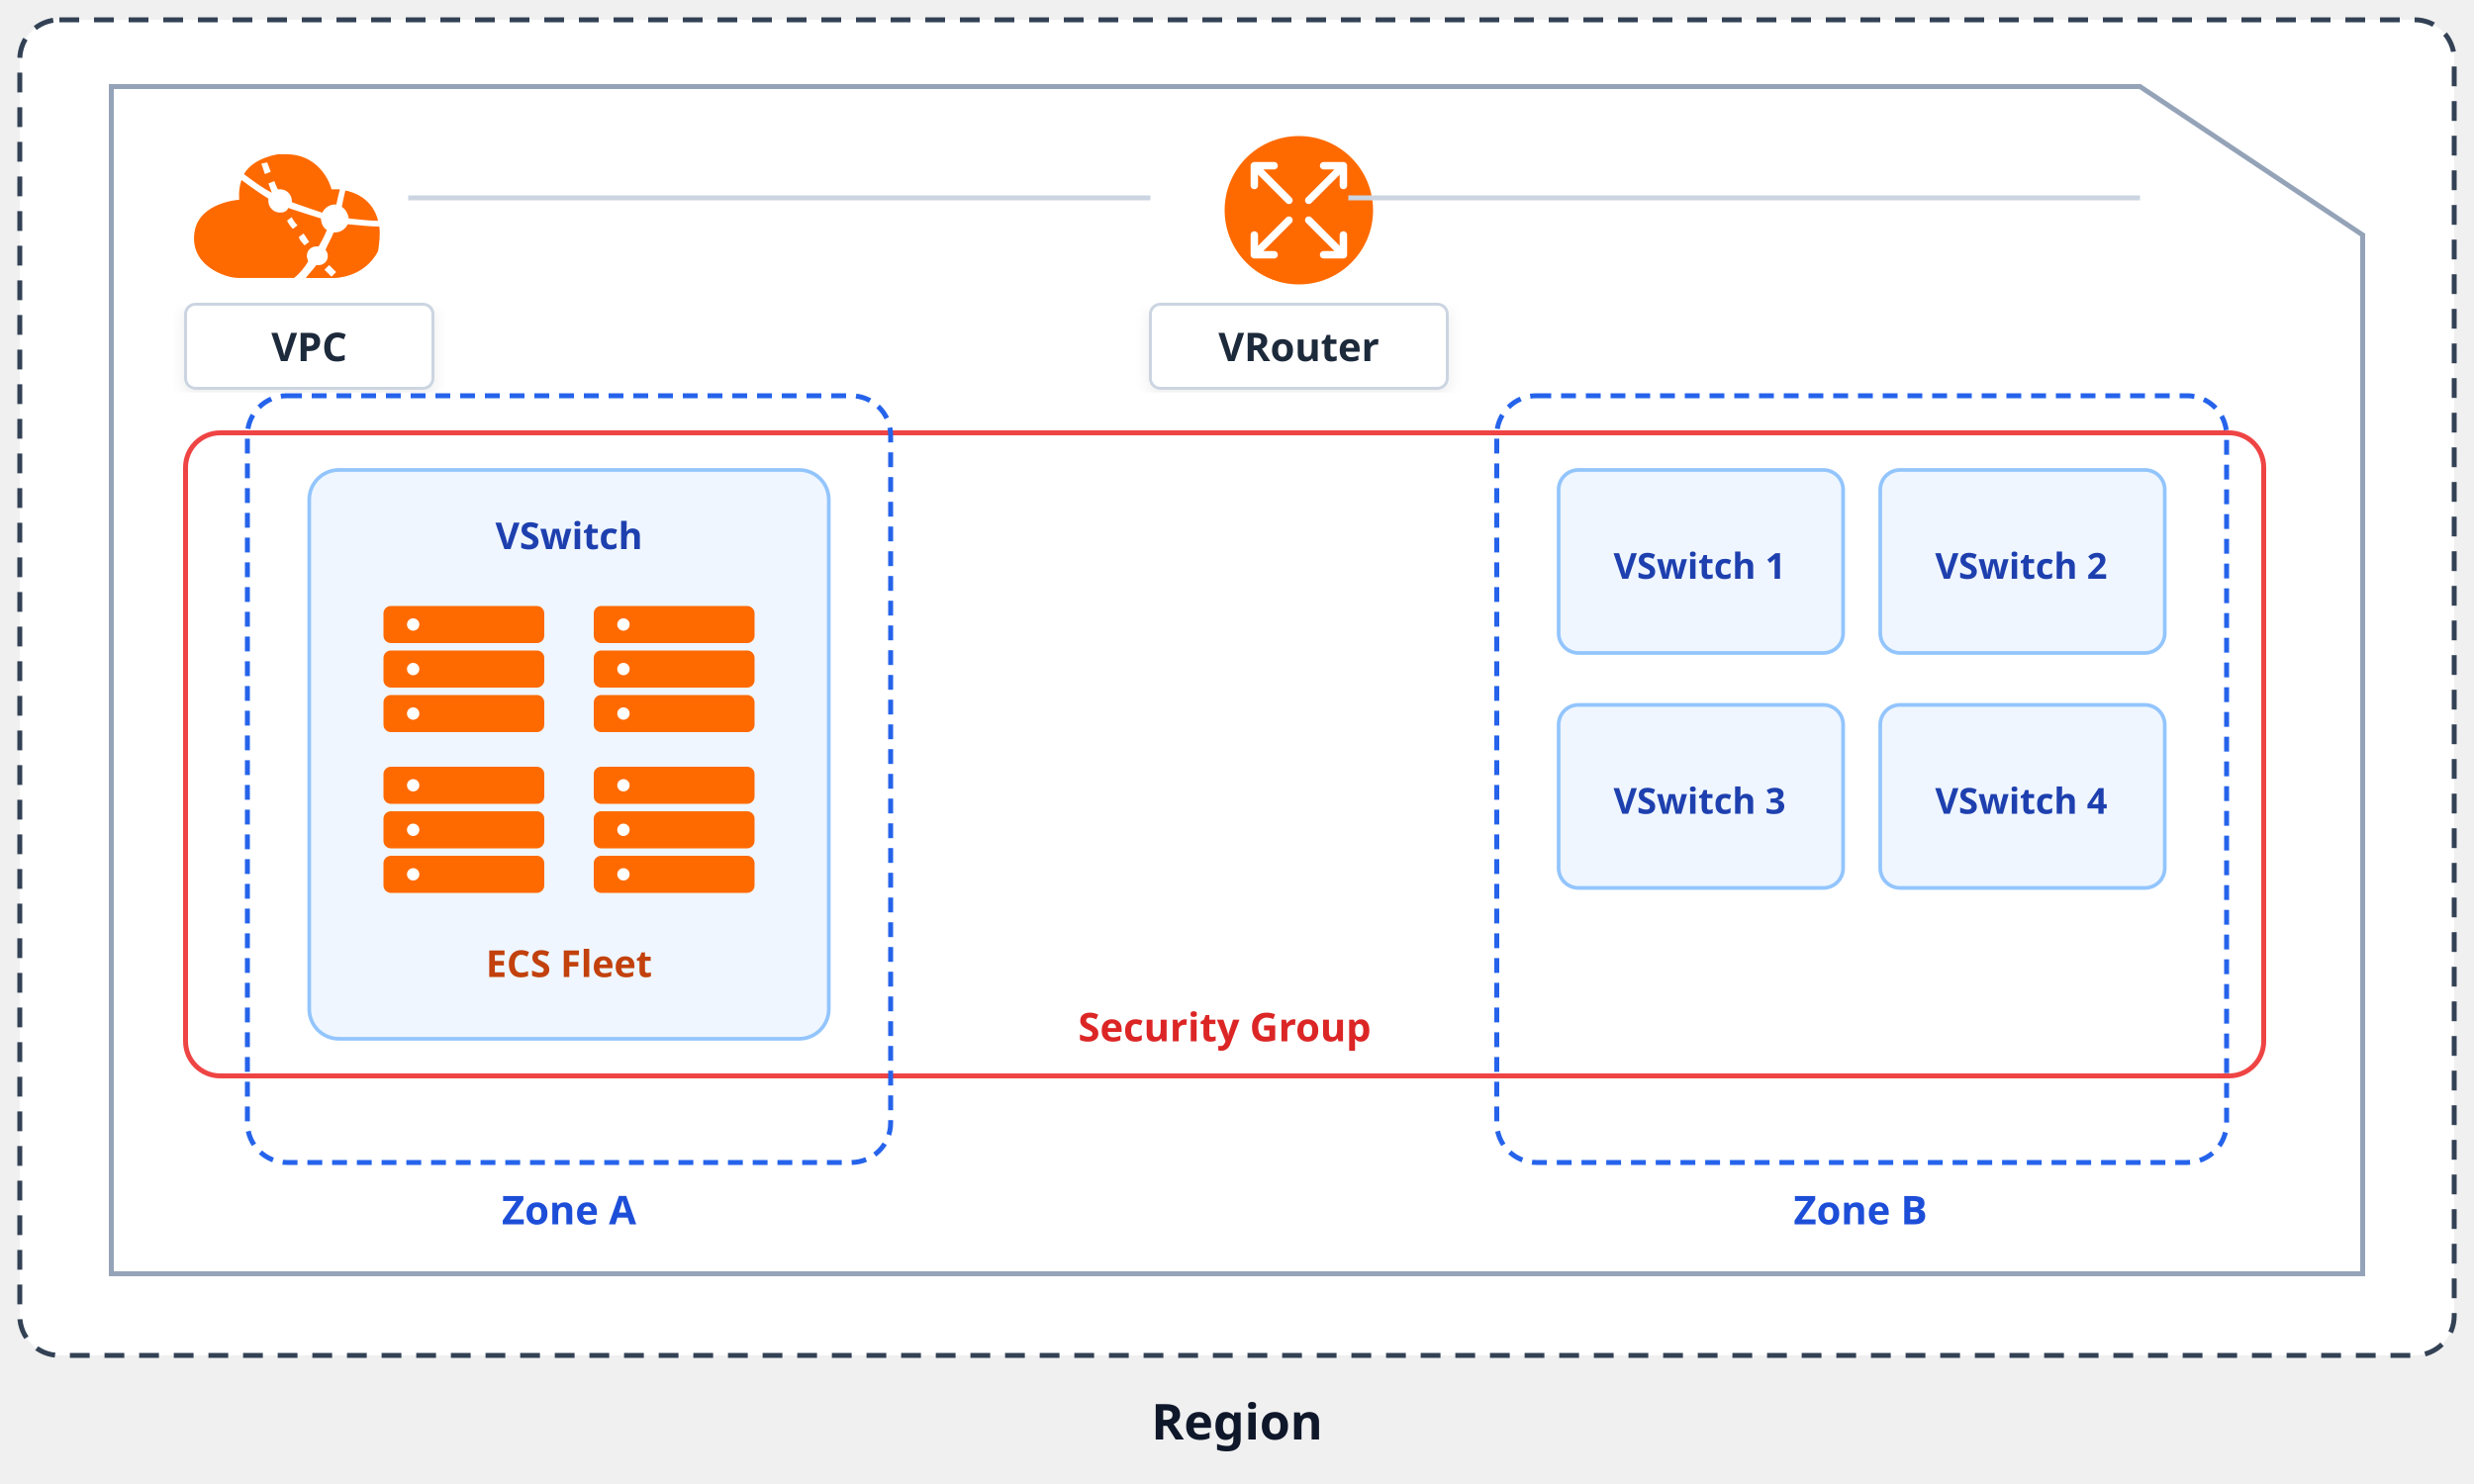
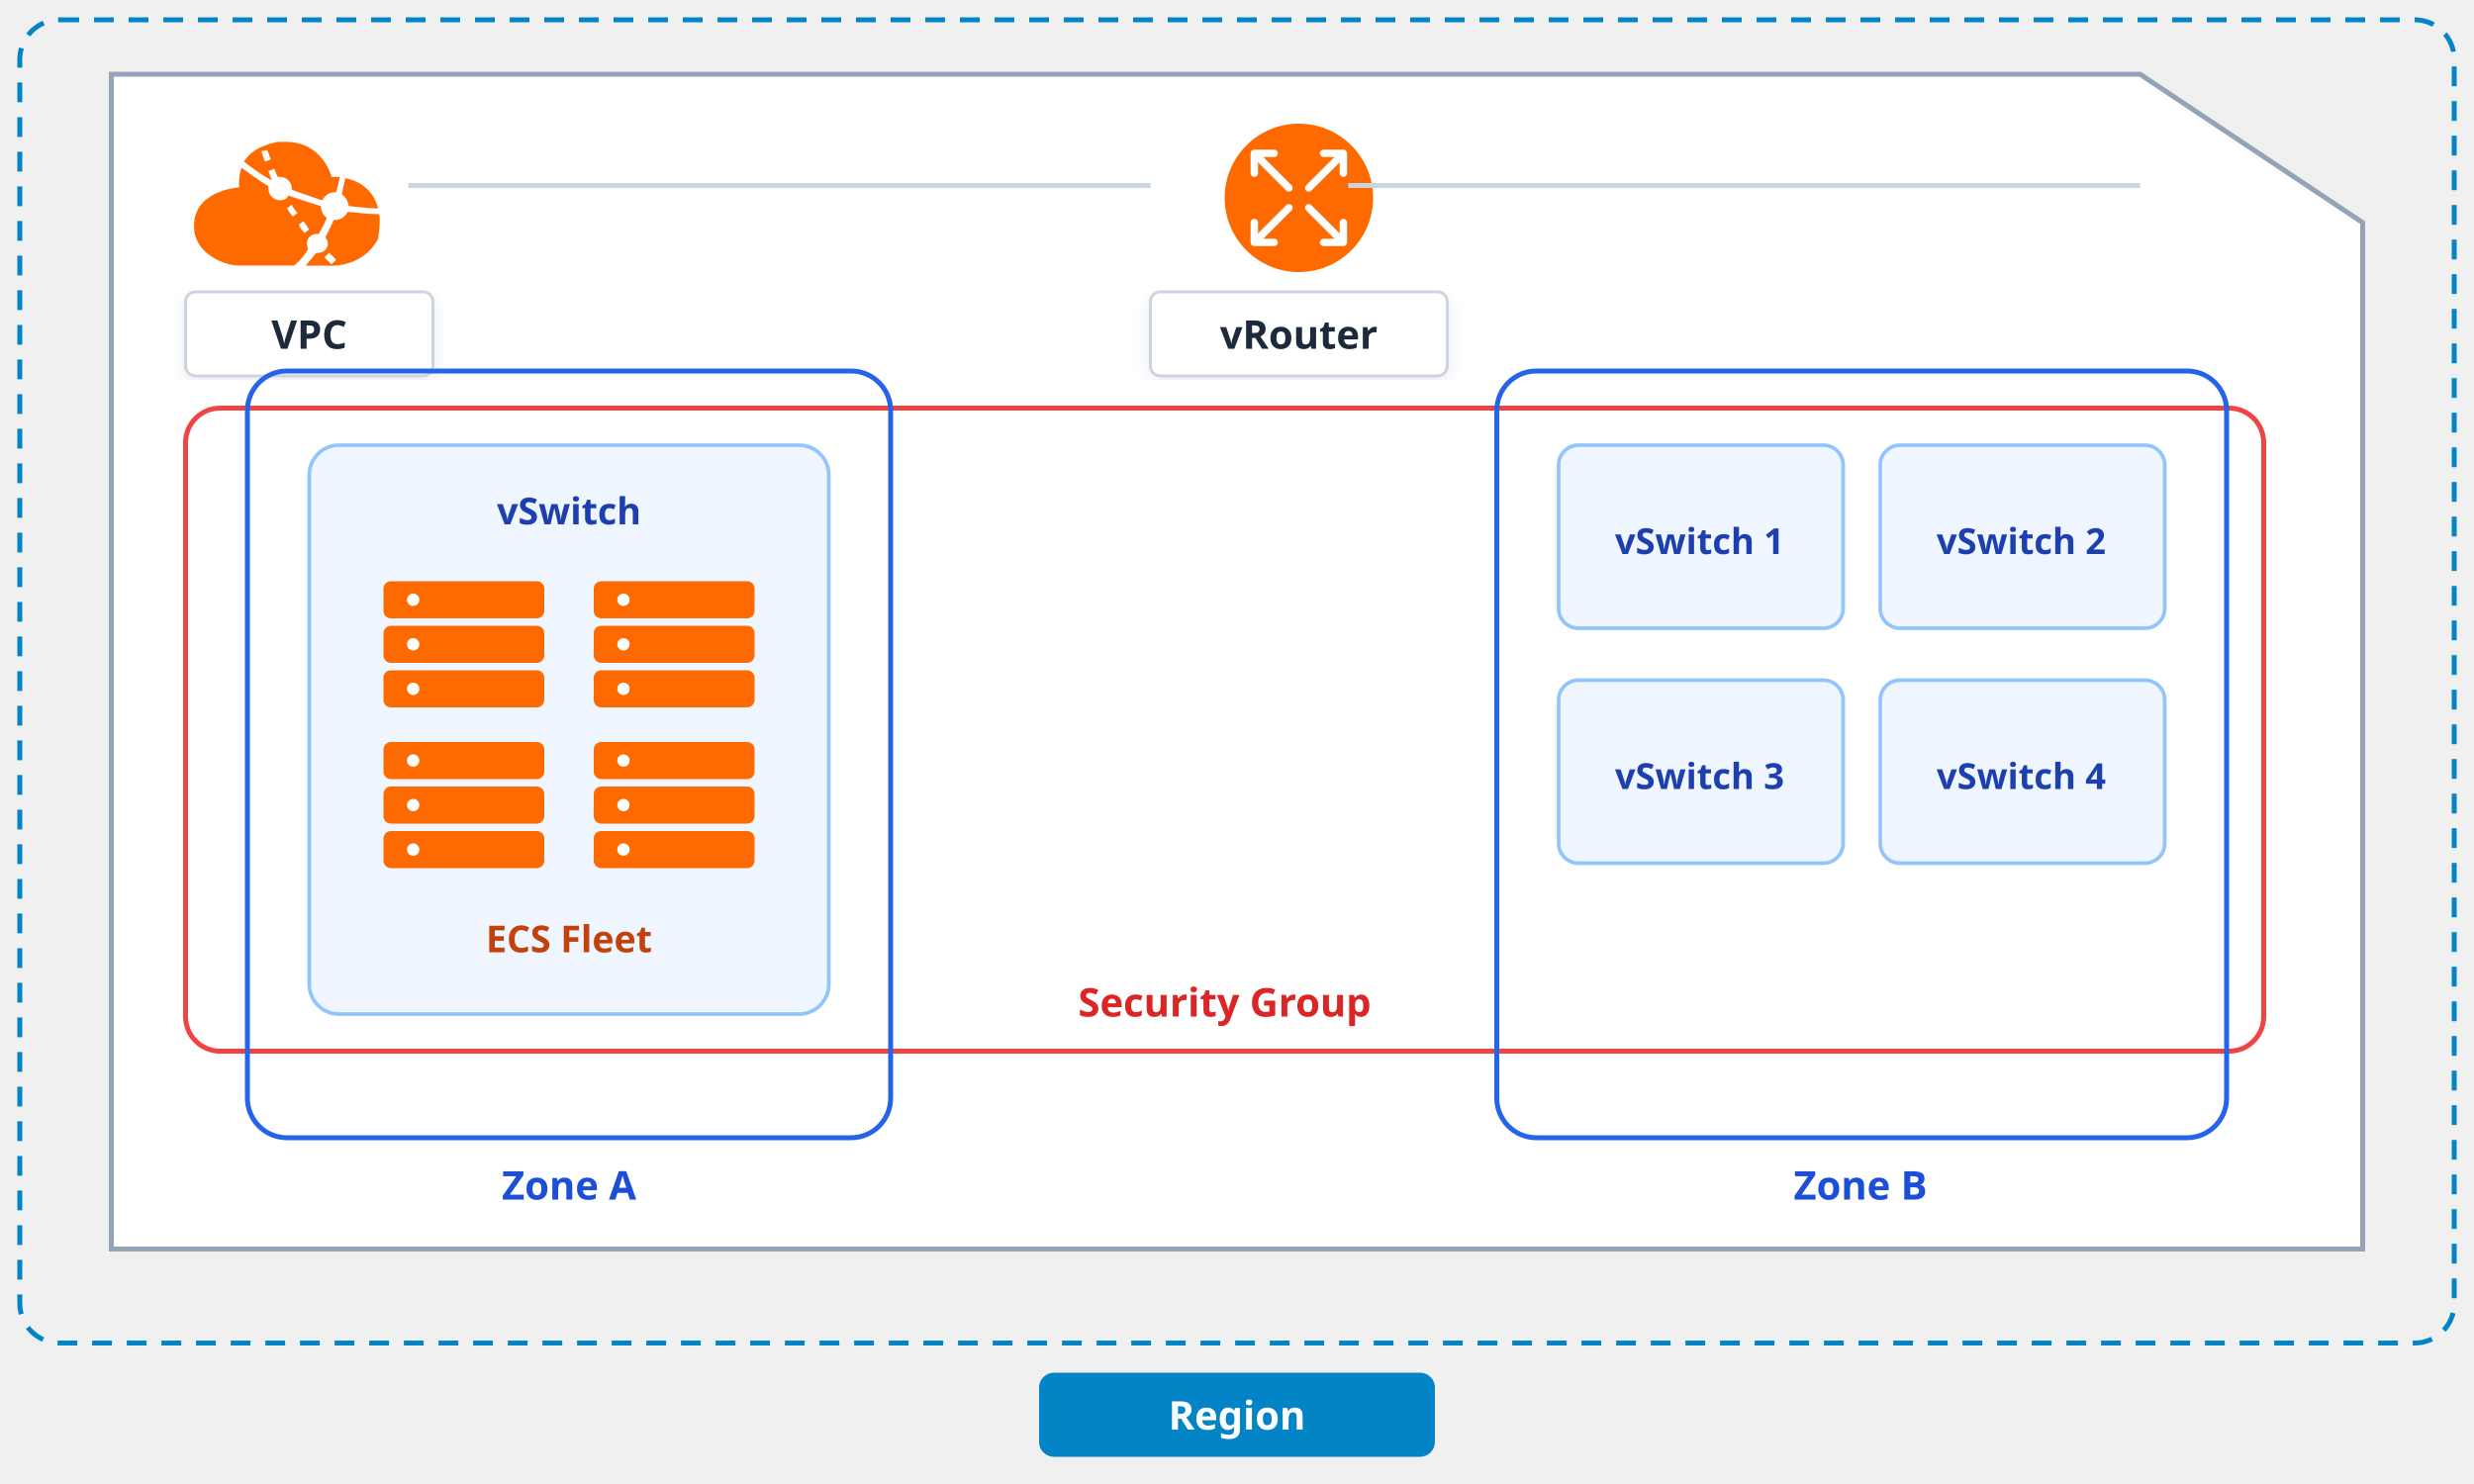
<svg xmlns="http://www.w3.org/2000/svg" viewBox="0 0 1000 600" width="1000" height="600">
  <defs>
    <filter id="vpc-shadow" x="-5%" y="-5%" width="110%" height="110%">
      <feDropShadow dx="0" dy="2" stdDeviation="3" flood-opacity="0.08" />
    </filter>
  </defs>
-   <rect x="8" y="8" width="984" height="540" rx="16" fill="#ffffff" stroke="#334155" stroke-width="2" stroke-dasharray="8,6" />
-   <text x="500" y="582" text-anchor="middle" font-family="system-ui, sans-serif" font-size="20" font-weight="800" fill="#0f172a">Region</text>
-   <g transform="translate(45, 35)">
-     <path d="M 0 0 L 820 0 L 910 60 L 910 480 L 0 480 Z" fill="#ffffff" stroke="#94a3b8" stroke-width="2" />
+   <rect width="1000" height="600" fill="none" />
+   <rect x="8" y="8" width="984" height="535" rx="16" fill="none" stroke="#0284c7" stroke-width="2" stroke-dasharray="8,6" />
+   <rect x="420" y="555" width="160" height="34" rx="6" fill="#0284c7" />
+   <text x="500" y="578" text-anchor="middle" font-family="system-ui, sans-serif" font-size="16" font-weight="800" fill="#ffffff">Region</text>
+   <g transform="translate(45, 30)">
+     <path d="M 0 0 L 820 0 L 910 60 L 910 475 L 0 475 Z" fill="#ffffff" stroke="#94a3b8" stroke-width="2" />
    <g transform="translate(30, 20)">
      <g transform="scale(0.08) translate(0, -100)">
        <path d="M418.816 339.456l29.696-11.776c6.144 17.92 11.776 29.696 17.92 41.472h11.776c35.328 0 58.88 29.696 58.88 58.88v6.144c47.104 17.92 144.896 50.176 153.6 53.248 11.776-23.552 35.328-41.472 65.024-41.472h6.144c5.12-25.6 11.264-51.2 17.92-76.8H737.28c0-6.144-47.104-177.152-229.888-177.152H465.92C371.2 209.92 318.464 250.88 294.912 292.352 342.016 327.68 389.12 363.008 436.224 386.56c-5.632-17.408-11.776-29.184-17.408-47.104z m-6.144-105.984c6.144 17.92 11.776 29.696 17.92 47.104l-29.696 11.776-17.92-53.248 29.696-5.632z m247.808 424.448h11.776c17.92-29.696 29.696-53.248 41.472-82.432-17.92-11.776-29.696-35.328-29.696-58.88-10.24-2.56-112.128-35.328-165.376-53.248-6.144 17.92-23.552 23.552-41.472 23.552-35.328 0-58.88-29.696-58.88-58.88v-11.776c-47.104-29.696-88.576-58.88-135.68-94.208C265.216 374.784 271.36 416.256 271.36 421.888c0 0-194.56 11.776-224.256 153.6-35.328 177.152 153.6 241.664 218.112 241.664h283.136c29.696-23.552 53.248-53.248 70.656-82.432 0-6.144-6.144-17.92-6.144-29.696 0.512-29.184 24.064-47.104 47.616-47.104z m-118.272-88.576c-11.776-11.776-23.552-29.696-29.696-41.472l23.552-17.92c6.144 11.776 17.92 29.696 29.696 41.472l-23.552 17.92z m29.696 41.472l23.552-17.92c11.776 11.776 17.92 29.696 29.696 41.472l-23.552 17.92c-11.776-12.288-23.552-24.064-29.696-41.472z m407.04-53.248c-41.472 0-100.352-6.144-159.232-11.776-11.776 23.552-35.328 41.472-65.024 41.472h-6.144c-11.776 29.696-29.696 58.88-41.472 88.576 6.144 6.144 11.776 17.92 11.776 29.696 0 29.696-23.552 47.104-47.104 47.104H660.48c-17.92 23.552-35.328 41.472-53.248 65.024h141.312c6.144 0 153.088 0 224.256-135.68 6.144-41.984 11.776-82.944 6.144-124.416zM737.28 811.008l-35.328-35.328 23.552-23.552 35.328 35.328-23.552 23.552z m235.52-282.624c-17.92-76.8-76.8-135.68-165.376-153.088-6.144 23.552-11.776 53.248-17.92 82.432 17.92 11.776 29.696 29.696 35.328 58.88 59.392 5.632 107.008 11.776 147.968 11.776z" fill="#FF6A00" />
      </g>
      <g transform="translate(0, 68)" filter="url(#vpc-shadow)">
        <rect width="100" height="34" rx="4" fill="#ffffff" stroke="#cbd5e1" stroke-width="1.2" />
        <text x="50" y="23" text-anchor="middle" font-family="system-ui, sans-serif" font-size="16" font-weight="800" fill="#1e293b">VPC</text>
      </g>
    </g>
    <g transform="translate(430, 20)">
      <circle cx="50" cy="30" r="30" fill="#ff6a00" />
      <path d="M 54 26 L 68 12 M 60 12 L 68 12 L 68 20" stroke="#ffffff" stroke-width="3" stroke-linecap="round" stroke-linejoin="round" fill="none" />
      <path d="M 46 26 L 32 12 M 40 12 L 32 12 L 32 20" stroke="#ffffff" stroke-width="3" stroke-linecap="round" stroke-linejoin="round" fill="none" />
      <path d="M 54 34 L 68 48 M 60 48 L 68 48 L 68 40" stroke="#ffffff" stroke-width="3" stroke-linecap="round" stroke-linejoin="round" fill="none" />
      <path d="M 46 34 L 32 48 M 40 48 L 32 48 L 32 40" stroke="#ffffff" stroke-width="3" stroke-linecap="round" stroke-linejoin="round" fill="none" />
      <g transform="translate(-10, 68)" filter="url(#vpc-shadow)">
        <rect width="120" height="34" rx="4" fill="#ffffff" stroke="#cbd5e1" stroke-width="1.2" />
-         <text x="60" y="23" text-anchor="middle" font-family="system-ui, sans-serif" font-size="16" font-weight="800" fill="#1e293b">VRouter</text>
+         <text x="60" y="23" text-anchor="middle" font-family="system-ui, sans-serif" font-size="16" font-weight="800" fill="#1e293b">vRouter</text>
      </g>
    </g>
    <line x1="120" y1="45" x2="420" y2="45" stroke="#cbd5e1" stroke-width="2" />
    <line x1="500" y1="45" x2="820" y2="45" stroke="#cbd5e1" stroke-width="2" />
-     <g transform="translate(30, 140)">
+     <g transform="translate(30, 135)">
      <rect width="840" height="260" rx="14" fill="none" stroke="#ef4444" stroke-width="2" />
      <text x="420" y="246" text-anchor="middle" font-family="system-ui, sans-serif" font-size="16" font-weight="800" fill="#dc2626">Security Group</text>
    </g>
-     <g transform="translate(55, 125)">
-       <rect width="260" height="310" rx="16" fill="none" stroke="#2563eb" stroke-width="2" stroke-dasharray="6,4" />
+     <g transform="translate(55, 120)">
+       <rect width="260" height="310" rx="16" fill="none" stroke="#2563eb" stroke-width="2" />
      <text x="130" y="335" text-anchor="middle" font-family="system-ui, sans-serif" font-size="16" font-weight="800" fill="#1d4ed8">Zone A</text>
      <g transform="translate(25, 30)">
        <rect width="210" height="230" rx="12" fill="#eff6ff" stroke="#93c5fd" stroke-width="1.5" />
-         <text x="105" y="32" text-anchor="middle" font-family="system-ui, sans-serif" font-size="15" font-weight="800" fill="#1e40af">VSwitch</text>
+         <text x="105" y="32" text-anchor="middle" font-family="system-ui, sans-serif" font-size="15" font-weight="800" fill="#1e40af">vSwitch</text>
        <g transform="translate(30, 55)">
          <rect width="65" height="15" rx="3" fill="#ff6a00" />
          <circle cx="12" cy="7.5" r="2.5" fill="#ffffff" />
          <rect y="18" width="65" height="15" rx="3" fill="#ff6a00" />
          <circle cx="12" cy="25.5" r="2.5" fill="#ffffff" />
          <rect y="36" width="65" height="15" rx="3" fill="#ff6a00" />
          <circle cx="12" cy="43.5" r="2.5" fill="#ffffff" />
        </g>
        <g transform="translate(115, 55)">
          <rect width="65" height="15" rx="3" fill="#ff6a00" />
          <circle cx="12" cy="7.5" r="2.5" fill="#ffffff" />
          <rect y="18" width="65" height="15" rx="3" fill="#ff6a00" />
          <circle cx="12" cy="25.5" r="2.5" fill="#ffffff" />
          <rect y="36" width="65" height="15" rx="3" fill="#ff6a00" />
          <circle cx="12" cy="43.5" r="2.5" fill="#ffffff" />
        </g>
        <g transform="translate(30, 120)">
          <rect width="65" height="15" rx="3" fill="#ff6a00" />
          <circle cx="12" cy="7.5" r="2.5" fill="#ffffff" />
          <rect y="18" width="65" height="15" rx="3" fill="#ff6a00" />
          <circle cx="12" cy="25.5" r="2.5" fill="#ffffff" />
          <rect y="36" width="65" height="15" rx="3" fill="#ff6a00" />
          <circle cx="12" cy="43.5" r="2.5" fill="#ffffff" />
        </g>
        <g transform="translate(115, 120)">
          <rect width="65" height="15" rx="3" fill="#ff6a00" />
          <circle cx="12" cy="7.5" r="2.5" fill="#ffffff" />
          <rect y="18" width="65" height="15" rx="3" fill="#ff6a00" />
          <circle cx="12" cy="25.5" r="2.5" fill="#ffffff" />
          <rect y="36" width="65" height="15" rx="3" fill="#ff6a00" />
          <circle cx="12" cy="43.5" r="2.5" fill="#ffffff" />
        </g>
        <text x="105" y="205" text-anchor="middle" font-family="system-ui, sans-serif" font-size="15" font-weight="800" fill="#c2410c">ECS Fleet</text>
      </g>
    </g>
-     <g transform="translate(560, 125)">
-       <rect width="295" height="310" rx="16" fill="none" stroke="#2563eb" stroke-width="2" stroke-dasharray="6,4" />
+     <g transform="translate(560, 120)">
+       <rect width="295" height="310" rx="16" fill="none" stroke="#2563eb" stroke-width="2" />
      <text x="147" y="335" text-anchor="middle" font-family="system-ui, sans-serif" font-size="16" font-weight="800" fill="#1d4ed8">Zone B</text>
      <g transform="translate(25, 30)">
        <rect x="0" y="0" width="115" height="74" rx="8" fill="#eff6ff" stroke="#93c5fd" stroke-width="1.5" />
-         <text x="57" y="44" text-anchor="middle" font-family="system-ui, sans-serif" font-size="14.5" font-weight="800" fill="#1e40af">VSwitch 1</text>
+         <text x="57" y="44" text-anchor="middle" font-family="system-ui, sans-serif" font-size="14.5" font-weight="800" fill="#1e40af">vSwitch 1</text>
        <rect x="130" y="0" width="115" height="74" rx="8" fill="#eff6ff" stroke="#93c5fd" stroke-width="1.5" />
-         <text x="187" y="44" text-anchor="middle" font-family="system-ui, sans-serif" font-size="14.5" font-weight="800" fill="#1e40af">VSwitch 2</text>
+         <text x="187" y="44" text-anchor="middle" font-family="system-ui, sans-serif" font-size="14.5" font-weight="800" fill="#1e40af">vSwitch 2</text>
        <rect x="0" y="95" width="115" height="74" rx="8" fill="#eff6ff" stroke="#93c5fd" stroke-width="1.5" />
-         <text x="57" y="139" text-anchor="middle" font-family="system-ui, sans-serif" font-size="14.5" font-weight="800" fill="#1e40af">VSwitch 3</text>
+         <text x="57" y="139" text-anchor="middle" font-family="system-ui, sans-serif" font-size="14.5" font-weight="800" fill="#1e40af">vSwitch 3</text>
        <rect x="130" y="95" width="115" height="74" rx="8" fill="#eff6ff" stroke="#93c5fd" stroke-width="1.5" />
-         <text x="187" y="139" text-anchor="middle" font-family="system-ui, sans-serif" font-size="14.5" font-weight="800" fill="#1e40af">VSwitch 4</text>
+         <text x="187" y="139" text-anchor="middle" font-family="system-ui, sans-serif" font-size="14.5" font-weight="800" fill="#1e40af">vSwitch 4</text>
      </g>
    </g>
  </g>
</svg>
